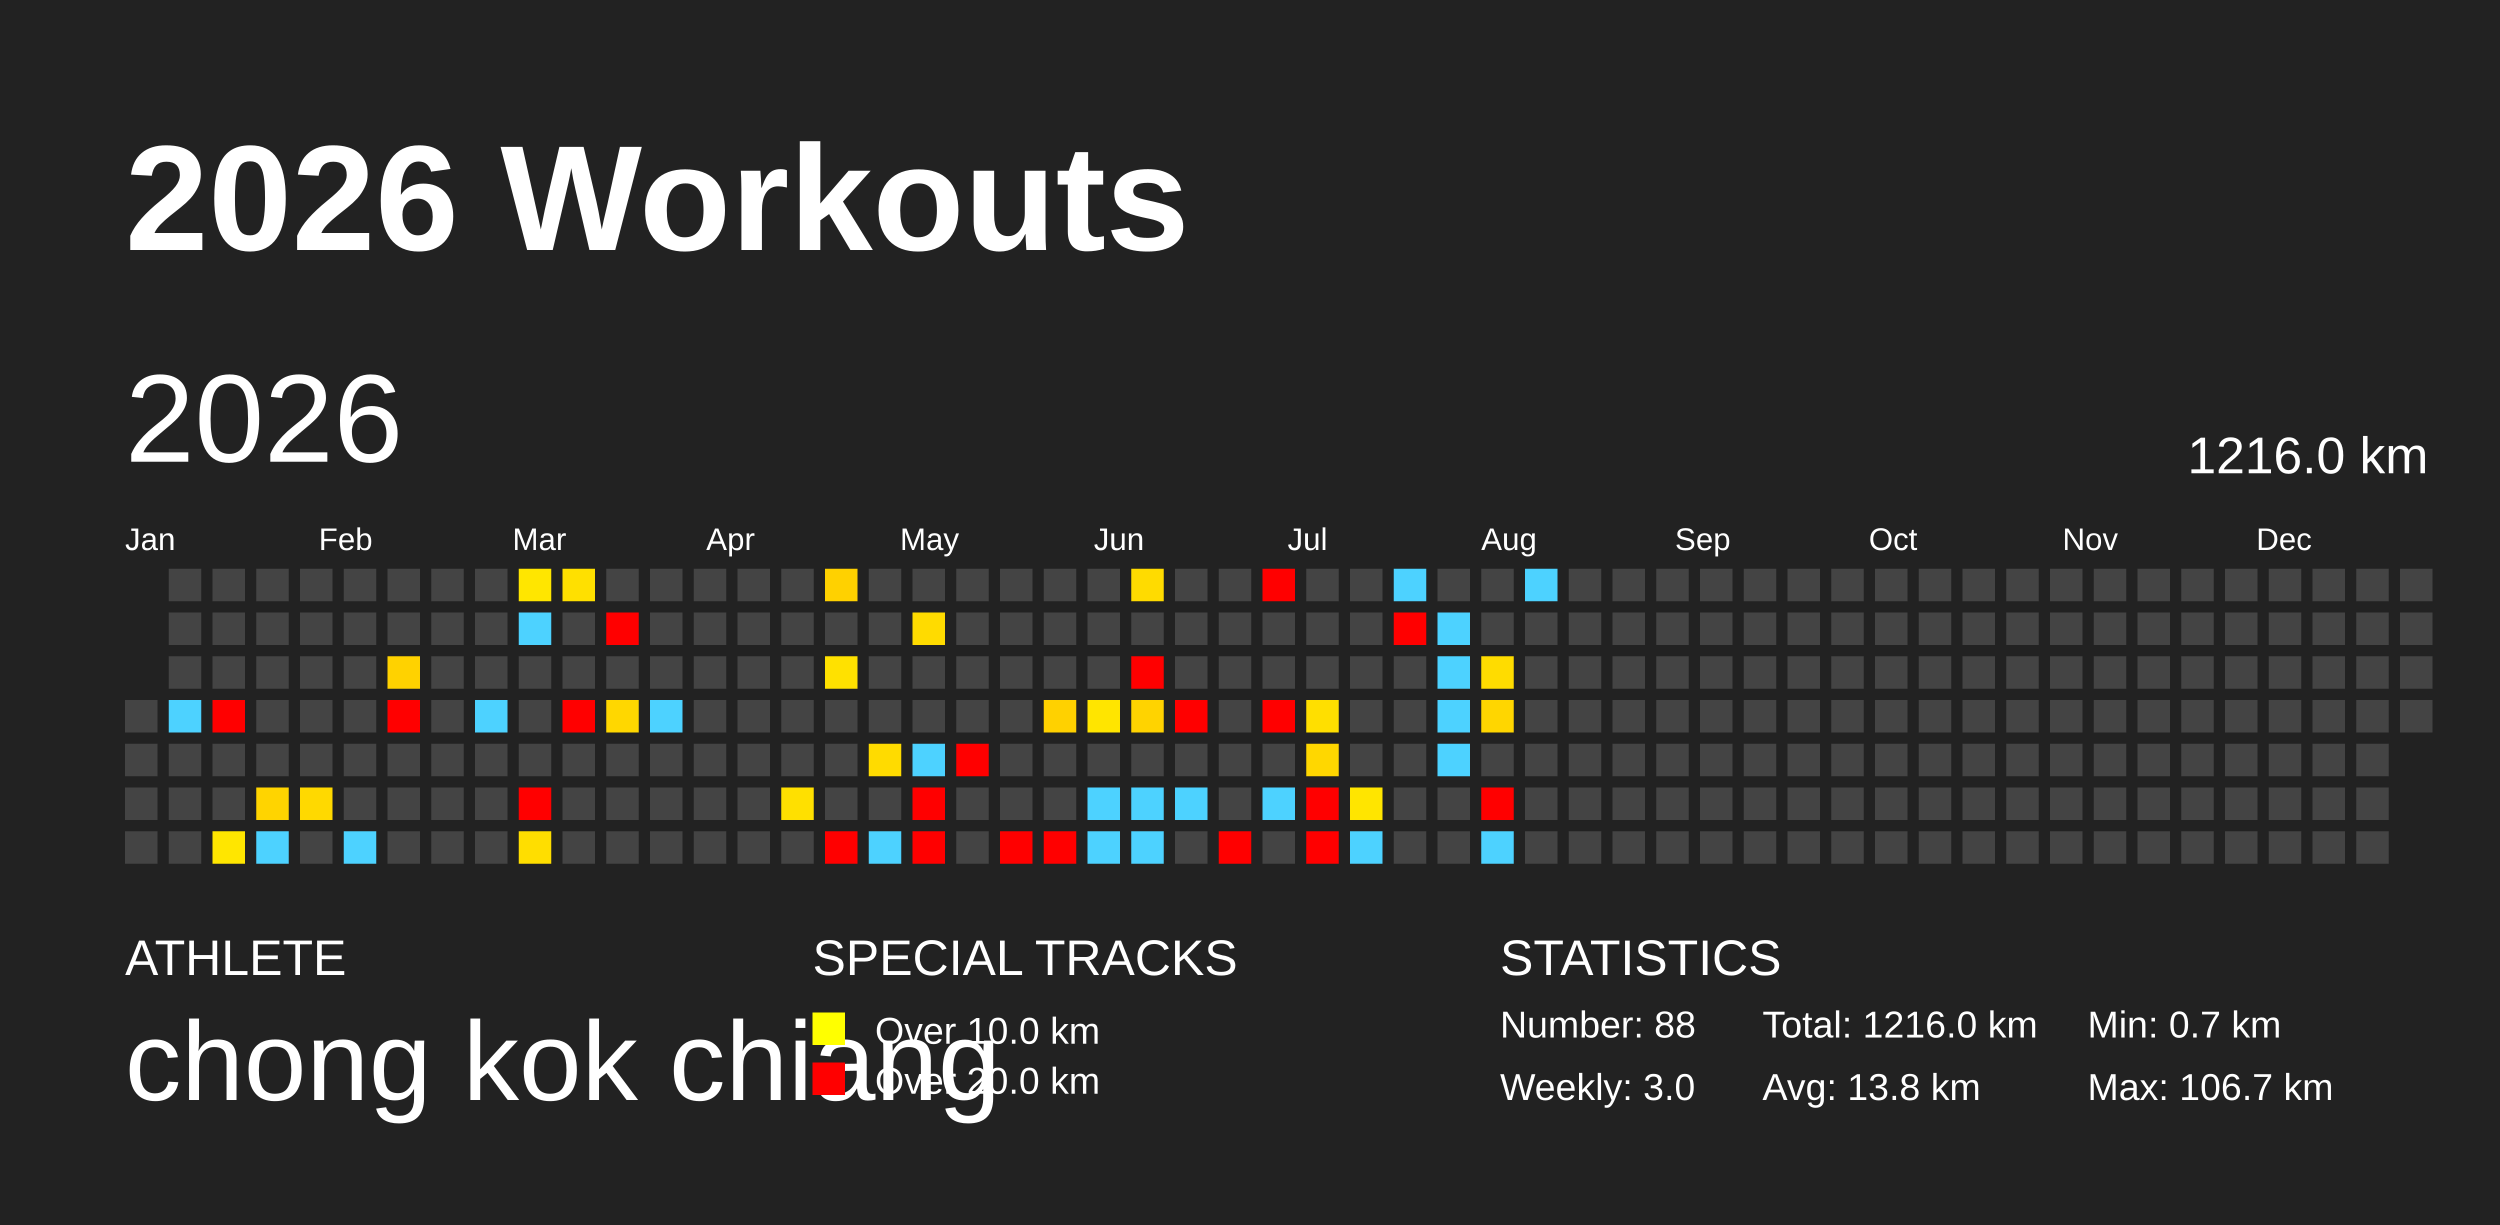
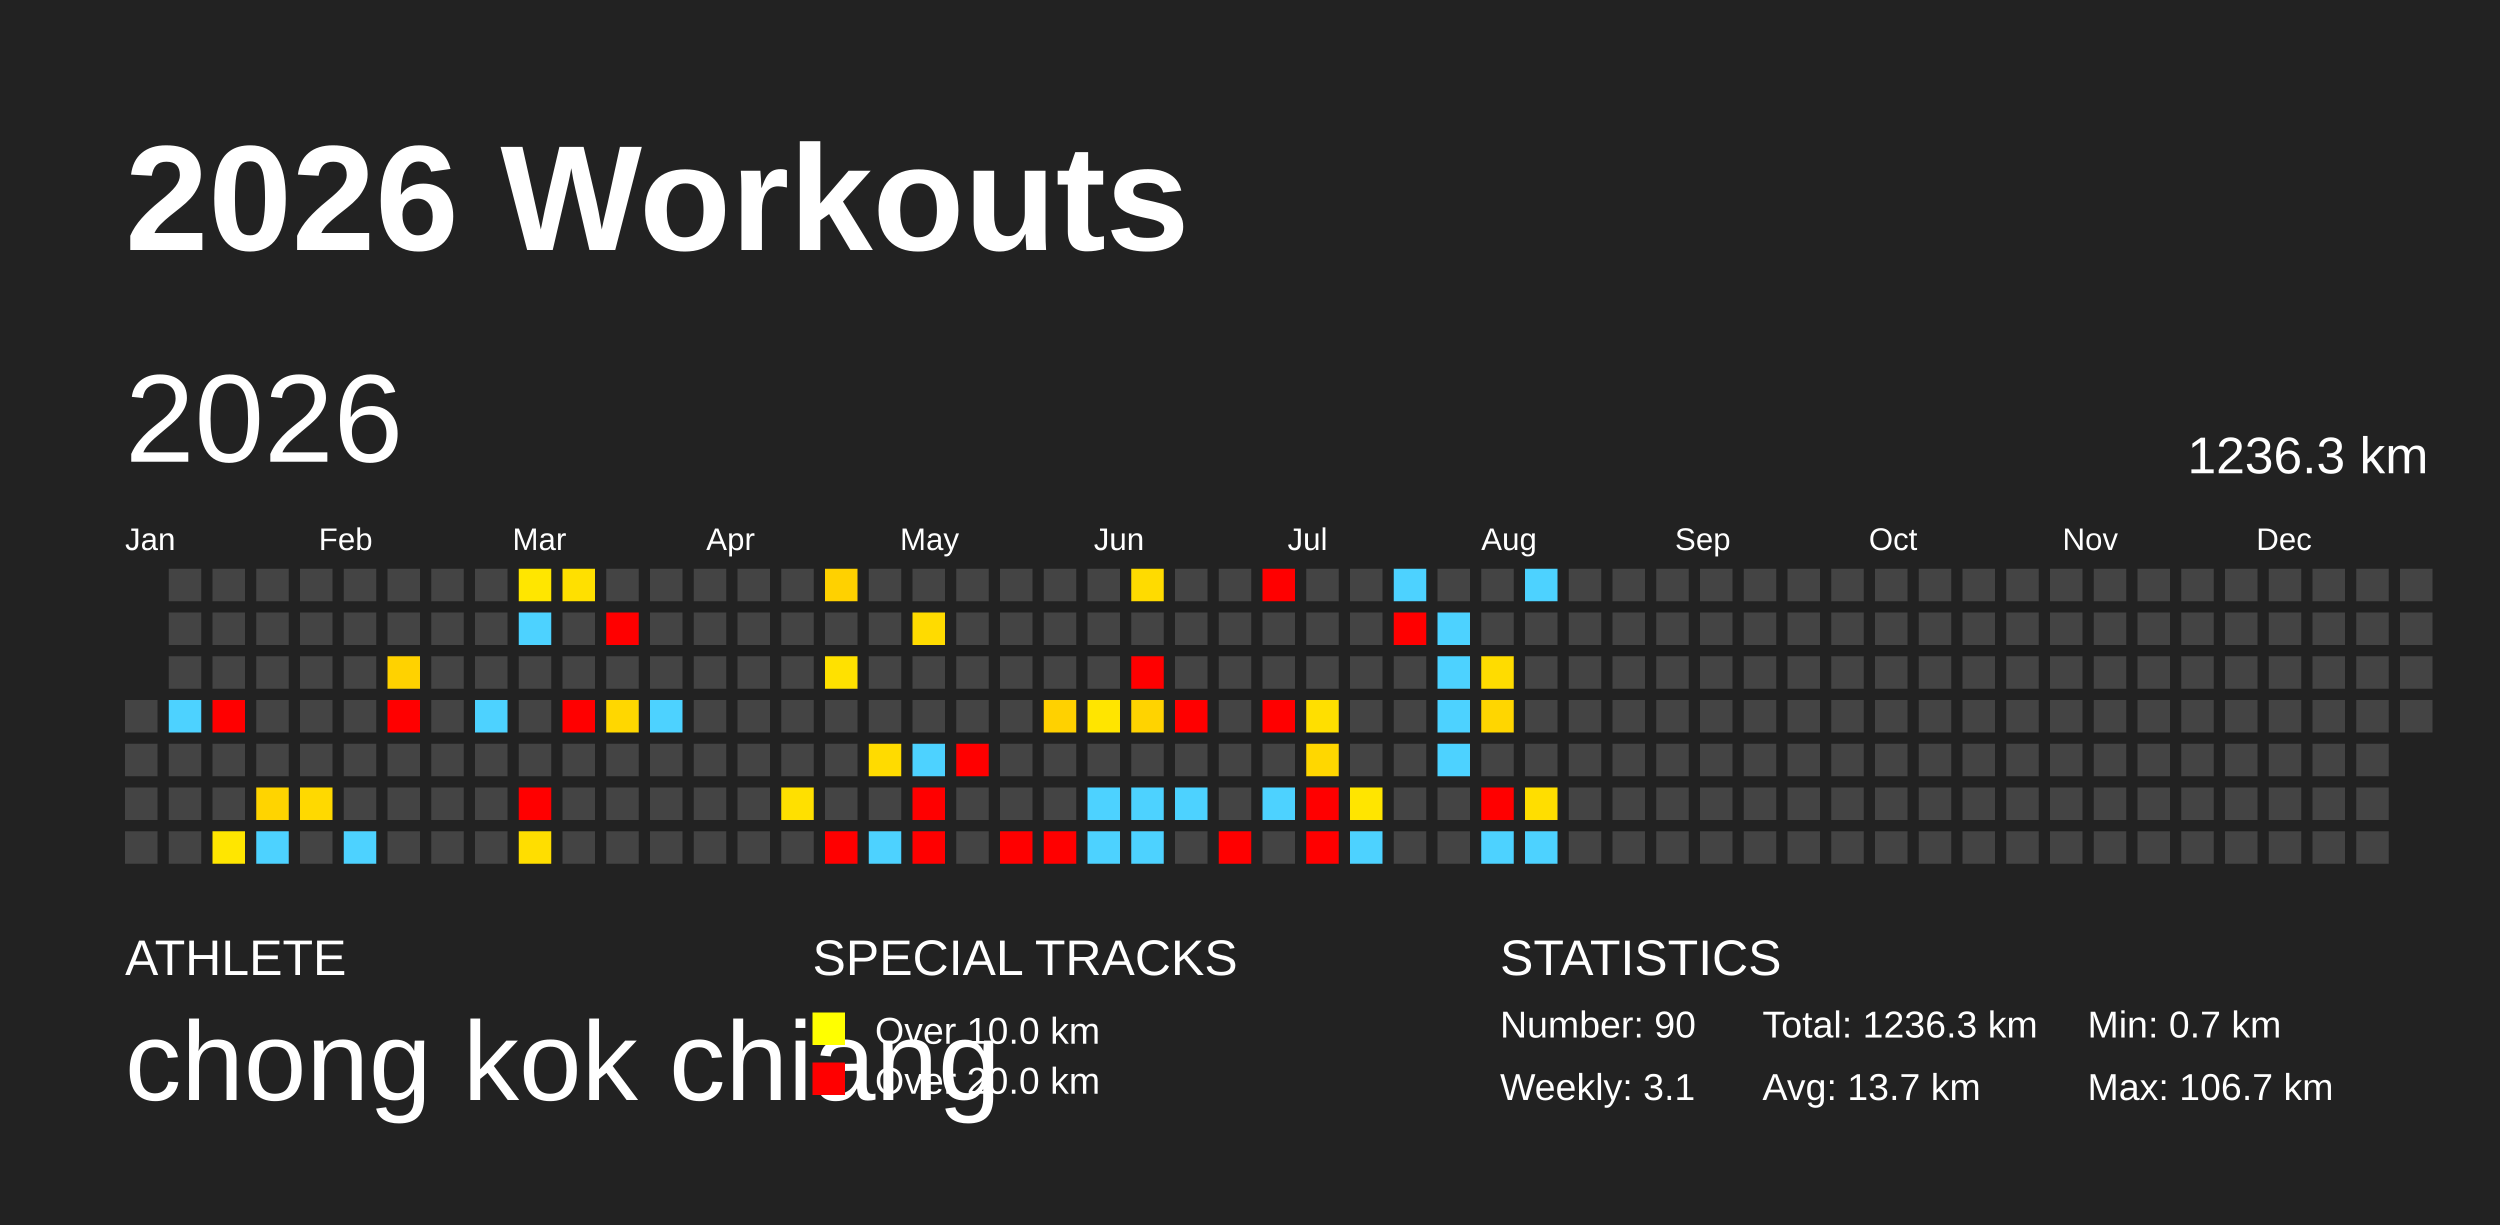
<svg xmlns="http://www.w3.org/2000/svg" baseProfile="full" height="98mm" version="1.1" viewBox="0,0,200,98" width="200mm">
  <defs />
  <rect fill="#222222" height="98" width="200" x="0" y="0" />
  <text fill="#FFFFFF" style="font-size:12px; font-family:Arial; font-weight:bold;" x="10" y="20">2026 Workouts</text>
  <text fill="#FFFFFF" style="font-size:4px; font-family:Arial" x="10" y="78">ATHLETE</text>
  <text fill="#FFFFFF" style="font-size:9px; font-family:Arial" x="10" y="88">chong kok chiang</text>
  <text fill="#FFFFFF" style="font-size:4px; font-family:Arial" x="65" y="78">SPECIAL TRACKS</text>
  <rect fill="yellow" height="2.6" width="2.6" x="65" y="81" />
  <text fill="#FFFFFF" style="font-size:3px; font-family:Arial" x="70" y="83.5">Over 10.0 km</text>
  <rect fill="red" height="2.6" width="2.6" x="65" y="85" />
  <text fill="#FFFFFF" style="font-size:3px; font-family:Arial" x="70" y="87.5">Over 20.0 km</text>
  <text fill="#FFFFFF" style="font-size:4px; font-family:Arial" x="120" y="78">STATISTICS</text>
-   <text fill="#FFFFFF" style="font-size:3px; font-family:Arial" x="120" y="83">Number: 88</text>
-   <text fill="#FFFFFF" style="font-size:3px; font-family:Arial" x="120" y="88">Weekly: 3.0</text>
-   <text fill="#FFFFFF" style="font-size:3px; font-family:Arial" x="141" y="83">Total: 1216.0 km</text>
-   <text fill="#FFFFFF" style="font-size:3px; font-family:Arial" x="141" y="88">Avg: 13.8 km</text>
+   <text fill="#FFFFFF" style="font-size:3px; font-family:Arial" x="120" y="83">Number: 90</text>
+   <text fill="#FFFFFF" style="font-size:3px; font-family:Arial" x="120" y="88">Weekly: 3.1</text>
+   <text fill="#FFFFFF" style="font-size:3px; font-family:Arial" x="141" y="83">Total: 1236.3 km</text>
+   <text fill="#FFFFFF" style="font-size:3px; font-family:Arial" x="141" y="88">Avg: 13.7 km</text>
  <text fill="#FFFFFF" style="font-size:3px; font-family:Arial" x="167" y="83">Min: 0.7 km</text>
  <text fill="#FFFFFF" style="font-size:3px; font-family:Arial" x="167" y="88">Max: 106.7 km</text>
  <text dominant-baseline="hanging" fill="#FFFFFF" style="font-size:10.0px; font-family:Arial;" x="10" y="30">2026</text>
-   <text dominant-baseline="hanging" fill="#FFFFFF" style="font-size:4.125px; font-family:Arial;" x="175" y="35">1216.0 km</text>
+   <text dominant-baseline="hanging" fill="#FFFFFF" style="font-size:4.125px; font-family:Arial;" x="175" y="35">1236.3 km</text>
  <text fill="#FFFFFF" style="font-size:2.5px; font-family:Arial" x="10.0" y="44">Jan</text>
  <text fill="#FFFFFF" style="font-size:2.5px; font-family:Arial" x="25.5" y="44">Feb</text>
  <text fill="#FFFFFF" style="font-size:2.5px; font-family:Arial" x="41.0" y="44">Mar</text>
  <text fill="#FFFFFF" style="font-size:2.5px; font-family:Arial" x="56.5" y="44">Apr</text>
  <text fill="#FFFFFF" style="font-size:2.5px; font-family:Arial" x="72.0" y="44">May</text>
  <text fill="#FFFFFF" style="font-size:2.5px; font-family:Arial" x="87.5" y="44">Jun</text>
  <text fill="#FFFFFF" style="font-size:2.5px; font-family:Arial" x="103.0" y="44">Jul</text>
  <text fill="#FFFFFF" style="font-size:2.5px; font-family:Arial" x="118.5" y="44">Aug</text>
  <text fill="#FFFFFF" style="font-size:2.5px; font-family:Arial" x="134.0" y="44">Sep</text>
  <text fill="#FFFFFF" style="font-size:2.5px; font-family:Arial" x="149.5" y="44">Oct</text>
  <text fill="#FFFFFF" style="font-size:2.5px; font-family:Arial" x="165.0" y="44">Nov</text>
  <text fill="#FFFFFF" style="font-size:2.5px; font-family:Arial" x="180.5" y="44">Dec</text>
  <rect fill="#444444" height="2.6" width="2.6" x="10.0" y="56.0" />
  <rect fill="#444444" height="2.6" width="2.6" x="10.0" y="59.5" />
  <rect fill="#444444" height="2.6" width="2.6" x="10.0" y="63.0" />
  <rect fill="#444444" height="2.6" width="2.6" x="10.0" y="66.5" />
  <rect fill="#444444" height="2.6" width="2.6" x="13.5" y="45.5" />
  <rect fill="#444444" height="2.6" width="2.6" x="13.5" y="49.0" />
  <rect fill="#444444" height="2.6" width="2.6" x="13.5" y="52.5" />
  <rect fill="#4dd2ff" height="2.6" width="2.6" x="13.5" y="56.0" />
  <rect fill="#444444" height="2.6" width="2.6" x="13.5" y="59.5" />
  <rect fill="#444444" height="2.6" width="2.6" x="13.5" y="63.0" />
  <rect fill="#444444" height="2.6" width="2.6" x="13.5" y="66.5" />
  <rect fill="#444444" height="2.6" width="2.6" x="17.0" y="45.5" />
  <rect fill="#444444" height="2.6" width="2.6" x="17.0" y="49.0" />
  <rect fill="#444444" height="2.6" width="2.6" x="17.0" y="52.5" />
  <rect fill="red" height="2.6" width="2.6" x="17.0" y="56.0" />
  <rect fill="#444444" height="2.6" width="2.6" x="17.0" y="59.5" />
  <rect fill="#444444" height="2.6" width="2.6" x="17.0" y="63.0" />
  <rect fill="#ffe600" height="2.6" width="2.6" x="17.0" y="66.5" />
  <rect fill="#444444" height="2.6" width="2.6" x="20.5" y="45.5" />
  <rect fill="#444444" height="2.6" width="2.6" x="20.5" y="49.0" />
  <rect fill="#444444" height="2.6" width="2.6" x="20.5" y="52.5" />
  <rect fill="#444444" height="2.6" width="2.6" x="20.5" y="56.0" />
  <rect fill="#444444" height="2.6" width="2.6" x="20.5" y="59.5" />
  <rect fill="#ffd400" height="2.6" width="2.6" x="20.5" y="63.0" />
  <rect fill="#4dd2ff" height="2.6" width="2.6" x="20.5" y="66.5" />
  <rect fill="#444444" height="2.6" width="2.6" x="24.0" y="45.5" />
  <rect fill="#444444" height="2.6" width="2.6" x="24.0" y="49.0" />
  <rect fill="#444444" height="2.6" width="2.6" x="24.0" y="52.5" />
  <rect fill="#444444" height="2.6" width="2.6" x="24.0" y="56.0" />
  <rect fill="#444444" height="2.6" width="2.6" x="24.0" y="59.5" />
  <rect fill="#ffd900" height="2.6" width="2.6" x="24.0" y="63.0" />
  <rect fill="#444444" height="2.6" width="2.6" x="24.0" y="66.5" />
  <rect fill="#444444" height="2.6" width="2.6" x="27.5" y="45.5" />
  <rect fill="#444444" height="2.6" width="2.6" x="27.5" y="49.0" />
  <rect fill="#444444" height="2.6" width="2.6" x="27.5" y="52.5" />
  <rect fill="#444444" height="2.6" width="2.6" x="27.5" y="56.0" />
  <rect fill="#444444" height="2.6" width="2.6" x="27.5" y="59.5" />
  <rect fill="#444444" height="2.6" width="2.6" x="27.5" y="63.0" />
  <rect fill="#4dd2ff" height="2.6" width="2.6" x="27.5" y="66.5" />
  <rect fill="#444444" height="2.6" width="2.6" x="31.0" y="45.5" />
  <rect fill="#444444" height="2.6" width="2.6" x="31.0" y="49.0" />
  <rect fill="#ffd200" height="2.6" width="2.6" x="31.0" y="52.5" />
  <rect fill="red" height="2.6" width="2.6" x="31.0" y="56.0" />
  <rect fill="#444444" height="2.6" width="2.6" x="31.0" y="59.5" />
  <rect fill="#444444" height="2.6" width="2.6" x="31.0" y="63.0" />
  <rect fill="#444444" height="2.6" width="2.6" x="31.0" y="66.5" />
  <rect fill="#444444" height="2.6" width="2.6" x="34.5" y="45.5" />
  <rect fill="#444444" height="2.6" width="2.6" x="34.5" y="49.0" />
  <rect fill="#444444" height="2.6" width="2.6" x="34.5" y="52.5" />
  <rect fill="#444444" height="2.6" width="2.6" x="34.5" y="56.0" />
  <rect fill="#444444" height="2.6" width="2.6" x="34.5" y="59.5" />
  <rect fill="#444444" height="2.6" width="2.6" x="34.5" y="63.0" />
  <rect fill="#444444" height="2.6" width="2.6" x="34.5" y="66.5" />
  <rect fill="#444444" height="2.6" width="2.6" x="38.0" y="45.5" />
  <rect fill="#444444" height="2.6" width="2.6" x="38.0" y="49.0" />
  <rect fill="#444444" height="2.6" width="2.6" x="38.0" y="52.5" />
  <rect fill="#4dd2ff" height="2.6" width="2.6" x="38.0" y="56.0" />
  <rect fill="#444444" height="2.6" width="2.6" x="38.0" y="59.5" />
  <rect fill="#444444" height="2.6" width="2.6" x="38.0" y="63.0" />
  <rect fill="#444444" height="2.6" width="2.6" x="38.0" y="66.5" />
  <rect fill="#ffe600" height="2.6" width="2.6" x="41.5" y="45.5" />
  <rect fill="#4dd2ff" height="2.6" width="2.6" x="41.5" y="49.0" />
  <rect fill="#444444" height="2.6" width="2.6" x="41.5" y="52.5" />
  <rect fill="#444444" height="2.6" width="2.6" x="41.5" y="56.0" />
  <rect fill="#444444" height="2.6" width="2.6" x="41.5" y="59.5" />
  <rect fill="red" height="2.6" width="2.6" x="41.5" y="63.0" />
  <rect fill="#ffde00" height="2.6" width="2.6" x="41.5" y="66.5" />
  <rect fill="#ffe000" height="2.6" width="2.6" x="45.0" y="45.5" />
  <rect fill="#444444" height="2.6" width="2.6" x="45.0" y="49.0" />
  <rect fill="#444444" height="2.6" width="2.6" x="45.0" y="52.5" />
  <rect fill="red" height="2.6" width="2.6" x="45.0" y="56.0" />
  <rect fill="#444444" height="2.6" width="2.6" x="45.0" y="59.5" />
  <rect fill="#444444" height="2.6" width="2.6" x="45.0" y="63.0" />
  <rect fill="#444444" height="2.6" width="2.6" x="45.0" y="66.5" />
  <rect fill="#444444" height="2.6" width="2.6" x="48.5" y="45.5" />
  <rect fill="red" height="2.6" width="2.6" x="48.5" y="49.0" />
  <rect fill="#444444" height="2.6" width="2.6" x="48.5" y="52.5" />
  <rect fill="#ffd700" height="2.6" width="2.6" x="48.5" y="56.0" />
  <rect fill="#444444" height="2.6" width="2.6" x="48.5" y="59.5" />
  <rect fill="#444444" height="2.6" width="2.6" x="48.5" y="63.0" />
  <rect fill="#444444" height="2.6" width="2.6" x="48.5" y="66.5" />
  <rect fill="#444444" height="2.6" width="2.6" x="52.0" y="45.5" />
  <rect fill="#444444" height="2.6" width="2.6" x="52.0" y="49.0" />
  <rect fill="#444444" height="2.6" width="2.6" x="52.0" y="52.5" />
  <rect fill="#4dd2ff" height="2.6" width="2.6" x="52.0" y="56.0" />
  <rect fill="#444444" height="2.6" width="2.6" x="52.0" y="59.5" />
  <rect fill="#444444" height="2.6" width="2.6" x="52.0" y="63.0" />
  <rect fill="#444444" height="2.6" width="2.6" x="52.0" y="66.5" />
  <rect fill="#444444" height="2.6" width="2.6" x="55.5" y="45.5" />
  <rect fill="#444444" height="2.6" width="2.6" x="55.5" y="49.0" />
  <rect fill="#444444" height="2.6" width="2.6" x="55.5" y="52.5" />
  <rect fill="#444444" height="2.6" width="2.6" x="55.5" y="56.0" />
  <rect fill="#444444" height="2.6" width="2.6" x="55.5" y="59.5" />
  <rect fill="#444444" height="2.6" width="2.6" x="55.5" y="63.0" />
  <rect fill="#444444" height="2.6" width="2.6" x="55.5" y="66.5" />
  <rect fill="#444444" height="2.6" width="2.6" x="59.0" y="45.5" />
  <rect fill="#444444" height="2.6" width="2.6" x="59.0" y="49.0" />
  <rect fill="#444444" height="2.6" width="2.6" x="59.0" y="52.5" />
  <rect fill="#444444" height="2.6" width="2.6" x="59.0" y="56.0" />
  <rect fill="#444444" height="2.6" width="2.6" x="59.0" y="59.5" />
  <rect fill="#444444" height="2.6" width="2.6" x="59.0" y="63.0" />
  <rect fill="#444444" height="2.6" width="2.6" x="59.0" y="66.5" />
  <rect fill="#444444" height="2.6" width="2.6" x="62.5" y="45.5" />
  <rect fill="#444444" height="2.6" width="2.6" x="62.5" y="49.0" />
  <rect fill="#444444" height="2.6" width="2.6" x="62.5" y="52.5" />
  <rect fill="#444444" height="2.6" width="2.6" x="62.5" y="56.0" />
  <rect fill="#444444" height="2.6" width="2.6" x="62.5" y="59.5" />
  <rect fill="#ffe000" height="2.6" width="2.6" x="62.5" y="63.0" />
  <rect fill="#444444" height="2.6" width="2.6" x="62.5" y="66.5" />
  <rect fill="#ffd100" height="2.6" width="2.6" x="66.0" y="45.5" />
  <rect fill="#444444" height="2.6" width="2.6" x="66.0" y="49.0" />
  <rect fill="#ffe100" height="2.6" width="2.6" x="66.0" y="52.5" />
  <rect fill="#444444" height="2.6" width="2.6" x="66.0" y="56.0" />
  <rect fill="#444444" height="2.6" width="2.6" x="66.0" y="59.5" />
  <rect fill="#444444" height="2.6" width="2.6" x="66.0" y="63.0" />
  <rect fill="red" height="2.6" width="2.6" x="66.0" y="66.5" />
  <rect fill="#444444" height="2.6" width="2.6" x="69.5" y="45.5" />
  <rect fill="#444444" height="2.6" width="2.6" x="69.5" y="49.0" />
  <rect fill="#444444" height="2.6" width="2.6" x="69.5" y="52.5" />
  <rect fill="#444444" height="2.6" width="2.6" x="69.5" y="56.0" />
  <rect fill="#ffdb00" height="2.6" width="2.6" x="69.5" y="59.5" />
  <rect fill="#444444" height="2.6" width="2.6" x="69.5" y="63.0" />
  <rect fill="#4dd2ff" height="2.6" width="2.6" x="69.5" y="66.5" />
  <rect fill="#444444" height="2.6" width="2.6" x="73.0" y="45.5" />
  <rect fill="#ffdb00" height="2.6" width="2.6" x="73.0" y="49.0" />
  <rect fill="#444444" height="2.6" width="2.6" x="73.0" y="52.5" />
  <rect fill="#444444" height="2.6" width="2.6" x="73.0" y="56.0" />
  <rect fill="#4dd2ff" height="2.6" width="2.6" x="73.0" y="59.5" />
  <rect fill="red" height="2.6" width="2.6" x="73.0" y="63.0" />
  <rect fill="red" height="2.6" width="2.6" x="73.0" y="66.5" />
  <rect fill="#444444" height="2.6" width="2.6" x="76.5" y="45.5" />
  <rect fill="#444444" height="2.6" width="2.6" x="76.5" y="49.0" />
  <rect fill="#444444" height="2.6" width="2.6" x="76.5" y="52.5" />
  <rect fill="#444444" height="2.6" width="2.6" x="76.5" y="56.0" />
  <rect fill="red" height="2.6" width="2.6" x="76.5" y="59.5" />
  <rect fill="#444444" height="2.6" width="2.6" x="76.5" y="63.0" />
  <rect fill="#444444" height="2.6" width="2.6" x="76.5" y="66.5" />
  <rect fill="#444444" height="2.6" width="2.6" x="80.0" y="45.5" />
  <rect fill="#444444" height="2.6" width="2.6" x="80.0" y="49.0" />
  <rect fill="#444444" height="2.6" width="2.6" x="80.0" y="52.5" />
  <rect fill="#444444" height="2.6" width="2.6" x="80.0" y="56.0" />
  <rect fill="#444444" height="2.6" width="2.6" x="80.0" y="59.5" />
  <rect fill="#444444" height="2.6" width="2.6" x="80.0" y="63.0" />
  <rect fill="red" height="2.6" width="2.6" x="80.0" y="66.5" />
  <rect fill="#444444" height="2.6" width="2.6" x="83.5" y="45.5" />
  <rect fill="#444444" height="2.6" width="2.6" x="83.5" y="49.0" />
  <rect fill="#444444" height="2.6" width="2.6" x="83.5" y="52.5" />
  <rect fill="#ffd100" height="2.6" width="2.6" x="83.5" y="56.0" />
  <rect fill="#444444" height="2.6" width="2.6" x="83.5" y="59.5" />
  <rect fill="#444444" height="2.6" width="2.6" x="83.5" y="63.0" />
  <rect fill="red" height="2.6" width="2.6" x="83.5" y="66.5" />
  <rect fill="#444444" height="2.6" width="2.6" x="87.0" y="45.5" />
  <rect fill="#444444" height="2.6" width="2.6" x="87.0" y="49.0" />
  <rect fill="#444444" height="2.6" width="2.6" x="87.0" y="52.5" />
  <rect fill="#ffe500" height="2.6" width="2.6" x="87.0" y="56.0" />
  <rect fill="#444444" height="2.6" width="2.6" x="87.0" y="59.5" />
  <rect fill="#4dd2ff" height="2.6" width="2.6" x="87.0" y="63.0" />
  <rect fill="#4dd2ff" height="2.6" width="2.6" x="87.0" y="66.5" />
  <rect fill="#ffdb00" height="2.6" width="2.6" x="90.5" y="45.5" />
  <rect fill="#444444" height="2.6" width="2.6" x="90.5" y="49.0" />
  <rect fill="red" height="2.6" width="2.6" x="90.5" y="52.5" />
  <rect fill="#ffd300" height="2.6" width="2.6" x="90.5" y="56.0" />
  <rect fill="#444444" height="2.6" width="2.6" x="90.5" y="59.5" />
  <rect fill="#4dd2ff" height="2.6" width="2.6" x="90.5" y="63.0" />
  <rect fill="#4dd2ff" height="2.6" width="2.6" x="90.5" y="66.5" />
  <rect fill="#444444" height="2.6" width="2.6" x="94.0" y="45.5" />
  <rect fill="#444444" height="2.6" width="2.6" x="94.0" y="49.0" />
  <rect fill="#444444" height="2.6" width="2.6" x="94.0" y="52.5" />
  <rect fill="red" height="2.6" width="2.6" x="94.0" y="56.0" />
  <rect fill="#444444" height="2.6" width="2.6" x="94.0" y="59.5" />
  <rect fill="#4dd2ff" height="2.6" width="2.6" x="94.0" y="63.0" />
  <rect fill="#444444" height="2.6" width="2.6" x="94.0" y="66.5" />
  <rect fill="#444444" height="2.6" width="2.6" x="97.5" y="45.5" />
  <rect fill="#444444" height="2.6" width="2.6" x="97.5" y="49.0" />
  <rect fill="#444444" height="2.6" width="2.6" x="97.5" y="52.5" />
  <rect fill="#444444" height="2.6" width="2.6" x="97.5" y="56.0" />
  <rect fill="#444444" height="2.6" width="2.6" x="97.5" y="59.5" />
  <rect fill="#444444" height="2.6" width="2.6" x="97.5" y="63.0" />
  <rect fill="red" height="2.6" width="2.6" x="97.5" y="66.5" />
  <rect fill="red" height="2.6" width="2.6" x="101.0" y="45.5" />
  <rect fill="#444444" height="2.6" width="2.6" x="101.0" y="49.0" />
  <rect fill="#444444" height="2.6" width="2.6" x="101.0" y="52.5" />
  <rect fill="red" height="2.6" width="2.6" x="101.0" y="56.0" />
  <rect fill="#444444" height="2.6" width="2.6" x="101.0" y="59.5" />
  <rect fill="#4dd2ff" height="2.6" width="2.6" x="101.0" y="63.0" />
  <rect fill="#444444" height="2.6" width="2.6" x="101.0" y="66.5" />
  <rect fill="#444444" height="2.6" width="2.6" x="104.5" y="45.5" />
  <rect fill="#444444" height="2.6" width="2.6" x="104.5" y="49.0" />
  <rect fill="#444444" height="2.6" width="2.6" x="104.5" y="52.5" />
  <rect fill="#ffdf00" height="2.6" width="2.6" x="104.5" y="56.0" />
  <rect fill="#ffd700" height="2.6" width="2.6" x="104.5" y="59.5" />
  <rect fill="red" height="2.6" width="2.6" x="104.5" y="63.0" />
  <rect fill="red" height="2.6" width="2.6" x="104.5" y="66.5" />
  <rect fill="#444444" height="2.6" width="2.6" x="108.0" y="45.5" />
  <rect fill="#444444" height="2.6" width="2.6" x="108.0" y="49.0" />
  <rect fill="#444444" height="2.6" width="2.6" x="108.0" y="52.5" />
  <rect fill="#444444" height="2.6" width="2.6" x="108.0" y="56.0" />
  <rect fill="#444444" height="2.6" width="2.6" x="108.0" y="59.5" />
  <rect fill="#ffe500" height="2.6" width="2.6" x="108.0" y="63.0" />
  <rect fill="#4dd2ff" height="2.6" width="2.6" x="108.0" y="66.5" />
  <rect fill="#4dd2ff" height="2.6" width="2.6" x="111.5" y="45.5" />
  <rect fill="red" height="2.6" width="2.6" x="111.5" y="49.0" />
  <rect fill="#444444" height="2.6" width="2.6" x="111.5" y="52.5" />
  <rect fill="#444444" height="2.6" width="2.6" x="111.5" y="56.0" />
  <rect fill="#444444" height="2.6" width="2.6" x="111.5" y="59.5" />
  <rect fill="#444444" height="2.6" width="2.6" x="111.5" y="63.0" />
  <rect fill="#444444" height="2.6" width="2.6" x="111.5" y="66.5" />
  <rect fill="#444444" height="2.6" width="2.6" x="115.0" y="45.5" />
  <rect fill="#4dd2ff" height="2.6" width="2.6" x="115.0" y="49.0" />
  <rect fill="#4dd2ff" height="2.6" width="2.6" x="115.0" y="52.5" />
  <rect fill="#4dd2ff" height="2.6" width="2.6" x="115.0" y="56.0" />
  <rect fill="#4dd2ff" height="2.6" width="2.6" x="115.0" y="59.5" />
  <rect fill="#444444" height="2.6" width="2.6" x="115.0" y="63.0" />
  <rect fill="#444444" height="2.6" width="2.6" x="115.0" y="66.5" />
  <rect fill="#444444" height="2.6" width="2.6" x="118.5" y="45.5" />
  <rect fill="#444444" height="2.6" width="2.6" x="118.5" y="49.0" />
  <rect fill="#ffdc00" height="2.6" width="2.6" x="118.5" y="52.5" />
  <rect fill="#ffd600" height="2.6" width="2.6" x="118.5" y="56.0" />
  <rect fill="#444444" height="2.6" width="2.6" x="118.5" y="59.5" />
  <rect fill="red" height="2.6" width="2.6" x="118.5" y="63.0" />
  <rect fill="#4dd2ff" height="2.6" width="2.6" x="118.5" y="66.5" />
  <rect fill="#4dd2ff" height="2.6" width="2.6" x="122.0" y="45.5" />
  <rect fill="#444444" height="2.6" width="2.6" x="122.0" y="49.0" />
  <rect fill="#444444" height="2.6" width="2.6" x="122.0" y="52.5" />
  <rect fill="#444444" height="2.6" width="2.6" x="122.0" y="56.0" />
  <rect fill="#444444" height="2.6" width="2.6" x="122.0" y="59.5" />
-   <rect fill="#444444" height="2.6" width="2.6" x="122.0" y="63.0" />
-   <rect fill="#444444" height="2.6" width="2.6" x="122.0" y="66.5" />
+   <rect fill="#ffde00" height="2.6" width="2.6" x="122.0" y="63.0" />
+   <rect fill="#4dd2ff" height="2.6" width="2.6" x="122.0" y="66.5" />
  <rect fill="#444444" height="2.6" width="2.6" x="125.5" y="45.5" />
  <rect fill="#444444" height="2.6" width="2.6" x="125.5" y="49.0" />
  <rect fill="#444444" height="2.6" width="2.6" x="125.5" y="52.5" />
  <rect fill="#444444" height="2.6" width="2.6" x="125.5" y="56.0" />
  <rect fill="#444444" height="2.6" width="2.6" x="125.5" y="59.5" />
  <rect fill="#444444" height="2.6" width="2.6" x="125.5" y="63.0" />
  <rect fill="#444444" height="2.6" width="2.6" x="125.5" y="66.5" />
  <rect fill="#444444" height="2.6" width="2.6" x="129.0" y="45.5" />
  <rect fill="#444444" height="2.6" width="2.6" x="129.0" y="49.0" />
  <rect fill="#444444" height="2.6" width="2.6" x="129.0" y="52.5" />
  <rect fill="#444444" height="2.6" width="2.6" x="129.0" y="56.0" />
  <rect fill="#444444" height="2.6" width="2.6" x="129.0" y="59.5" />
  <rect fill="#444444" height="2.6" width="2.6" x="129.0" y="63.0" />
  <rect fill="#444444" height="2.6" width="2.6" x="129.0" y="66.5" />
  <rect fill="#444444" height="2.6" width="2.6" x="132.5" y="45.5" />
  <rect fill="#444444" height="2.6" width="2.6" x="132.5" y="49.0" />
  <rect fill="#444444" height="2.6" width="2.6" x="132.5" y="52.5" />
  <rect fill="#444444" height="2.6" width="2.6" x="132.5" y="56.0" />
  <rect fill="#444444" height="2.6" width="2.6" x="132.5" y="59.5" />
  <rect fill="#444444" height="2.6" width="2.6" x="132.5" y="63.0" />
  <rect fill="#444444" height="2.6" width="2.6" x="132.5" y="66.5" />
  <rect fill="#444444" height="2.6" width="2.6" x="136.0" y="45.5" />
  <rect fill="#444444" height="2.6" width="2.6" x="136.0" y="49.0" />
  <rect fill="#444444" height="2.6" width="2.6" x="136.0" y="52.5" />
  <rect fill="#444444" height="2.6" width="2.6" x="136.0" y="56.0" />
  <rect fill="#444444" height="2.6" width="2.6" x="136.0" y="59.5" />
  <rect fill="#444444" height="2.6" width="2.6" x="136.0" y="63.0" />
  <rect fill="#444444" height="2.6" width="2.6" x="136.0" y="66.5" />
  <rect fill="#444444" height="2.6" width="2.6" x="139.5" y="45.5" />
  <rect fill="#444444" height="2.6" width="2.6" x="139.5" y="49.0" />
  <rect fill="#444444" height="2.6" width="2.6" x="139.5" y="52.5" />
  <rect fill="#444444" height="2.6" width="2.6" x="139.5" y="56.0" />
  <rect fill="#444444" height="2.6" width="2.6" x="139.5" y="59.5" />
  <rect fill="#444444" height="2.6" width="2.6" x="139.5" y="63.0" />
  <rect fill="#444444" height="2.6" width="2.6" x="139.5" y="66.5" />
  <rect fill="#444444" height="2.6" width="2.6" x="143.0" y="45.5" />
  <rect fill="#444444" height="2.6" width="2.6" x="143.0" y="49.0" />
  <rect fill="#444444" height="2.6" width="2.6" x="143.0" y="52.5" />
  <rect fill="#444444" height="2.6" width="2.6" x="143.0" y="56.0" />
  <rect fill="#444444" height="2.6" width="2.6" x="143.0" y="59.5" />
  <rect fill="#444444" height="2.6" width="2.6" x="143.0" y="63.0" />
  <rect fill="#444444" height="2.6" width="2.6" x="143.0" y="66.5" />
  <rect fill="#444444" height="2.6" width="2.6" x="146.5" y="45.5" />
  <rect fill="#444444" height="2.6" width="2.6" x="146.5" y="49.0" />
  <rect fill="#444444" height="2.6" width="2.6" x="146.5" y="52.5" />
  <rect fill="#444444" height="2.6" width="2.6" x="146.5" y="56.0" />
  <rect fill="#444444" height="2.6" width="2.6" x="146.5" y="59.5" />
  <rect fill="#444444" height="2.6" width="2.6" x="146.5" y="63.0" />
  <rect fill="#444444" height="2.6" width="2.6" x="146.5" y="66.5" />
  <rect fill="#444444" height="2.6" width="2.6" x="150.0" y="45.5" />
  <rect fill="#444444" height="2.6" width="2.6" x="150.0" y="49.0" />
  <rect fill="#444444" height="2.6" width="2.6" x="150.0" y="52.5" />
  <rect fill="#444444" height="2.6" width="2.6" x="150.0" y="56.0" />
  <rect fill="#444444" height="2.6" width="2.6" x="150.0" y="59.5" />
  <rect fill="#444444" height="2.6" width="2.6" x="150.0" y="63.0" />
  <rect fill="#444444" height="2.6" width="2.6" x="150.0" y="66.5" />
  <rect fill="#444444" height="2.6" width="2.6" x="153.5" y="45.5" />
  <rect fill="#444444" height="2.6" width="2.6" x="153.5" y="49.0" />
  <rect fill="#444444" height="2.6" width="2.6" x="153.5" y="52.5" />
  <rect fill="#444444" height="2.6" width="2.6" x="153.5" y="56.0" />
  <rect fill="#444444" height="2.6" width="2.6" x="153.5" y="59.5" />
  <rect fill="#444444" height="2.6" width="2.6" x="153.5" y="63.0" />
  <rect fill="#444444" height="2.6" width="2.6" x="153.5" y="66.5" />
  <rect fill="#444444" height="2.6" width="2.6" x="157.0" y="45.5" />
  <rect fill="#444444" height="2.6" width="2.6" x="157.0" y="49.0" />
  <rect fill="#444444" height="2.6" width="2.6" x="157.0" y="52.5" />
  <rect fill="#444444" height="2.6" width="2.6" x="157.0" y="56.0" />
  <rect fill="#444444" height="2.6" width="2.6" x="157.0" y="59.5" />
  <rect fill="#444444" height="2.6" width="2.6" x="157.0" y="63.0" />
  <rect fill="#444444" height="2.6" width="2.6" x="157.0" y="66.5" />
  <rect fill="#444444" height="2.6" width="2.6" x="160.5" y="45.5" />
  <rect fill="#444444" height="2.6" width="2.6" x="160.5" y="49.0" />
  <rect fill="#444444" height="2.6" width="2.6" x="160.5" y="52.5" />
  <rect fill="#444444" height="2.6" width="2.6" x="160.5" y="56.0" />
  <rect fill="#444444" height="2.6" width="2.6" x="160.5" y="59.5" />
  <rect fill="#444444" height="2.6" width="2.6" x="160.5" y="63.0" />
  <rect fill="#444444" height="2.6" width="2.6" x="160.5" y="66.5" />
  <rect fill="#444444" height="2.6" width="2.6" x="164.0" y="45.5" />
  <rect fill="#444444" height="2.6" width="2.6" x="164.0" y="49.0" />
  <rect fill="#444444" height="2.6" width="2.6" x="164.0" y="52.5" />
  <rect fill="#444444" height="2.6" width="2.6" x="164.0" y="56.0" />
  <rect fill="#444444" height="2.6" width="2.6" x="164.0" y="59.5" />
  <rect fill="#444444" height="2.6" width="2.6" x="164.0" y="63.0" />
  <rect fill="#444444" height="2.6" width="2.6" x="164.0" y="66.5" />
  <rect fill="#444444" height="2.6" width="2.6" x="167.5" y="45.5" />
  <rect fill="#444444" height="2.6" width="2.6" x="167.5" y="49.0" />
  <rect fill="#444444" height="2.6" width="2.6" x="167.5" y="52.5" />
  <rect fill="#444444" height="2.6" width="2.6" x="167.5" y="56.0" />
  <rect fill="#444444" height="2.6" width="2.6" x="167.5" y="59.5" />
  <rect fill="#444444" height="2.6" width="2.6" x="167.5" y="63.0" />
  <rect fill="#444444" height="2.6" width="2.6" x="167.5" y="66.5" />
  <rect fill="#444444" height="2.6" width="2.6" x="171.0" y="45.5" />
  <rect fill="#444444" height="2.6" width="2.6" x="171.0" y="49.0" />
  <rect fill="#444444" height="2.6" width="2.6" x="171.0" y="52.5" />
  <rect fill="#444444" height="2.6" width="2.6" x="171.0" y="56.0" />
  <rect fill="#444444" height="2.6" width="2.6" x="171.0" y="59.5" />
  <rect fill="#444444" height="2.6" width="2.6" x="171.0" y="63.0" />
  <rect fill="#444444" height="2.6" width="2.6" x="171.0" y="66.5" />
  <rect fill="#444444" height="2.6" width="2.6" x="174.5" y="45.5" />
  <rect fill="#444444" height="2.6" width="2.6" x="174.5" y="49.0" />
  <rect fill="#444444" height="2.6" width="2.6" x="174.5" y="52.5" />
  <rect fill="#444444" height="2.6" width="2.6" x="174.5" y="56.0" />
  <rect fill="#444444" height="2.6" width="2.6" x="174.5" y="59.5" />
  <rect fill="#444444" height="2.6" width="2.6" x="174.5" y="63.0" />
  <rect fill="#444444" height="2.6" width="2.6" x="174.5" y="66.5" />
  <rect fill="#444444" height="2.6" width="2.6" x="178.0" y="45.5" />
  <rect fill="#444444" height="2.6" width="2.6" x="178.0" y="49.0" />
  <rect fill="#444444" height="2.6" width="2.6" x="178.0" y="52.5" />
  <rect fill="#444444" height="2.6" width="2.6" x="178.0" y="56.0" />
  <rect fill="#444444" height="2.6" width="2.6" x="178.0" y="59.5" />
  <rect fill="#444444" height="2.6" width="2.6" x="178.0" y="63.0" />
  <rect fill="#444444" height="2.6" width="2.6" x="178.0" y="66.5" />
  <rect fill="#444444" height="2.6" width="2.6" x="181.5" y="45.5" />
  <rect fill="#444444" height="2.6" width="2.6" x="181.5" y="49.0" />
  <rect fill="#444444" height="2.6" width="2.6" x="181.5" y="52.5" />
  <rect fill="#444444" height="2.6" width="2.6" x="181.5" y="56.0" />
  <rect fill="#444444" height="2.6" width="2.6" x="181.5" y="59.5" />
  <rect fill="#444444" height="2.6" width="2.6" x="181.5" y="63.0" />
  <rect fill="#444444" height="2.6" width="2.6" x="181.5" y="66.5" />
  <rect fill="#444444" height="2.6" width="2.6" x="185.0" y="45.5" />
  <rect fill="#444444" height="2.6" width="2.6" x="185.0" y="49.0" />
  <rect fill="#444444" height="2.6" width="2.6" x="185.0" y="52.5" />
  <rect fill="#444444" height="2.6" width="2.6" x="185.0" y="56.0" />
  <rect fill="#444444" height="2.6" width="2.6" x="185.0" y="59.5" />
  <rect fill="#444444" height="2.6" width="2.6" x="185.0" y="63.0" />
  <rect fill="#444444" height="2.6" width="2.6" x="185.0" y="66.5" />
  <rect fill="#444444" height="2.6" width="2.6" x="188.5" y="45.5" />
  <rect fill="#444444" height="2.6" width="2.6" x="188.5" y="49.0" />
  <rect fill="#444444" height="2.6" width="2.6" x="188.5" y="52.5" />
  <rect fill="#444444" height="2.6" width="2.6" x="188.5" y="56.0" />
  <rect fill="#444444" height="2.6" width="2.6" x="188.5" y="59.5" />
  <rect fill="#444444" height="2.6" width="2.6" x="188.5" y="63.0" />
  <rect fill="#444444" height="2.6" width="2.6" x="188.5" y="66.5" />
  <rect fill="#444444" height="2.6" width="2.6" x="192.0" y="45.5" />
  <rect fill="#444444" height="2.6" width="2.6" x="192.0" y="49.0" />
  <rect fill="#444444" height="2.6" width="2.6" x="192.0" y="52.5" />
  <rect fill="#444444" height="2.6" width="2.6" x="192.0" y="56.0" />
</svg>
